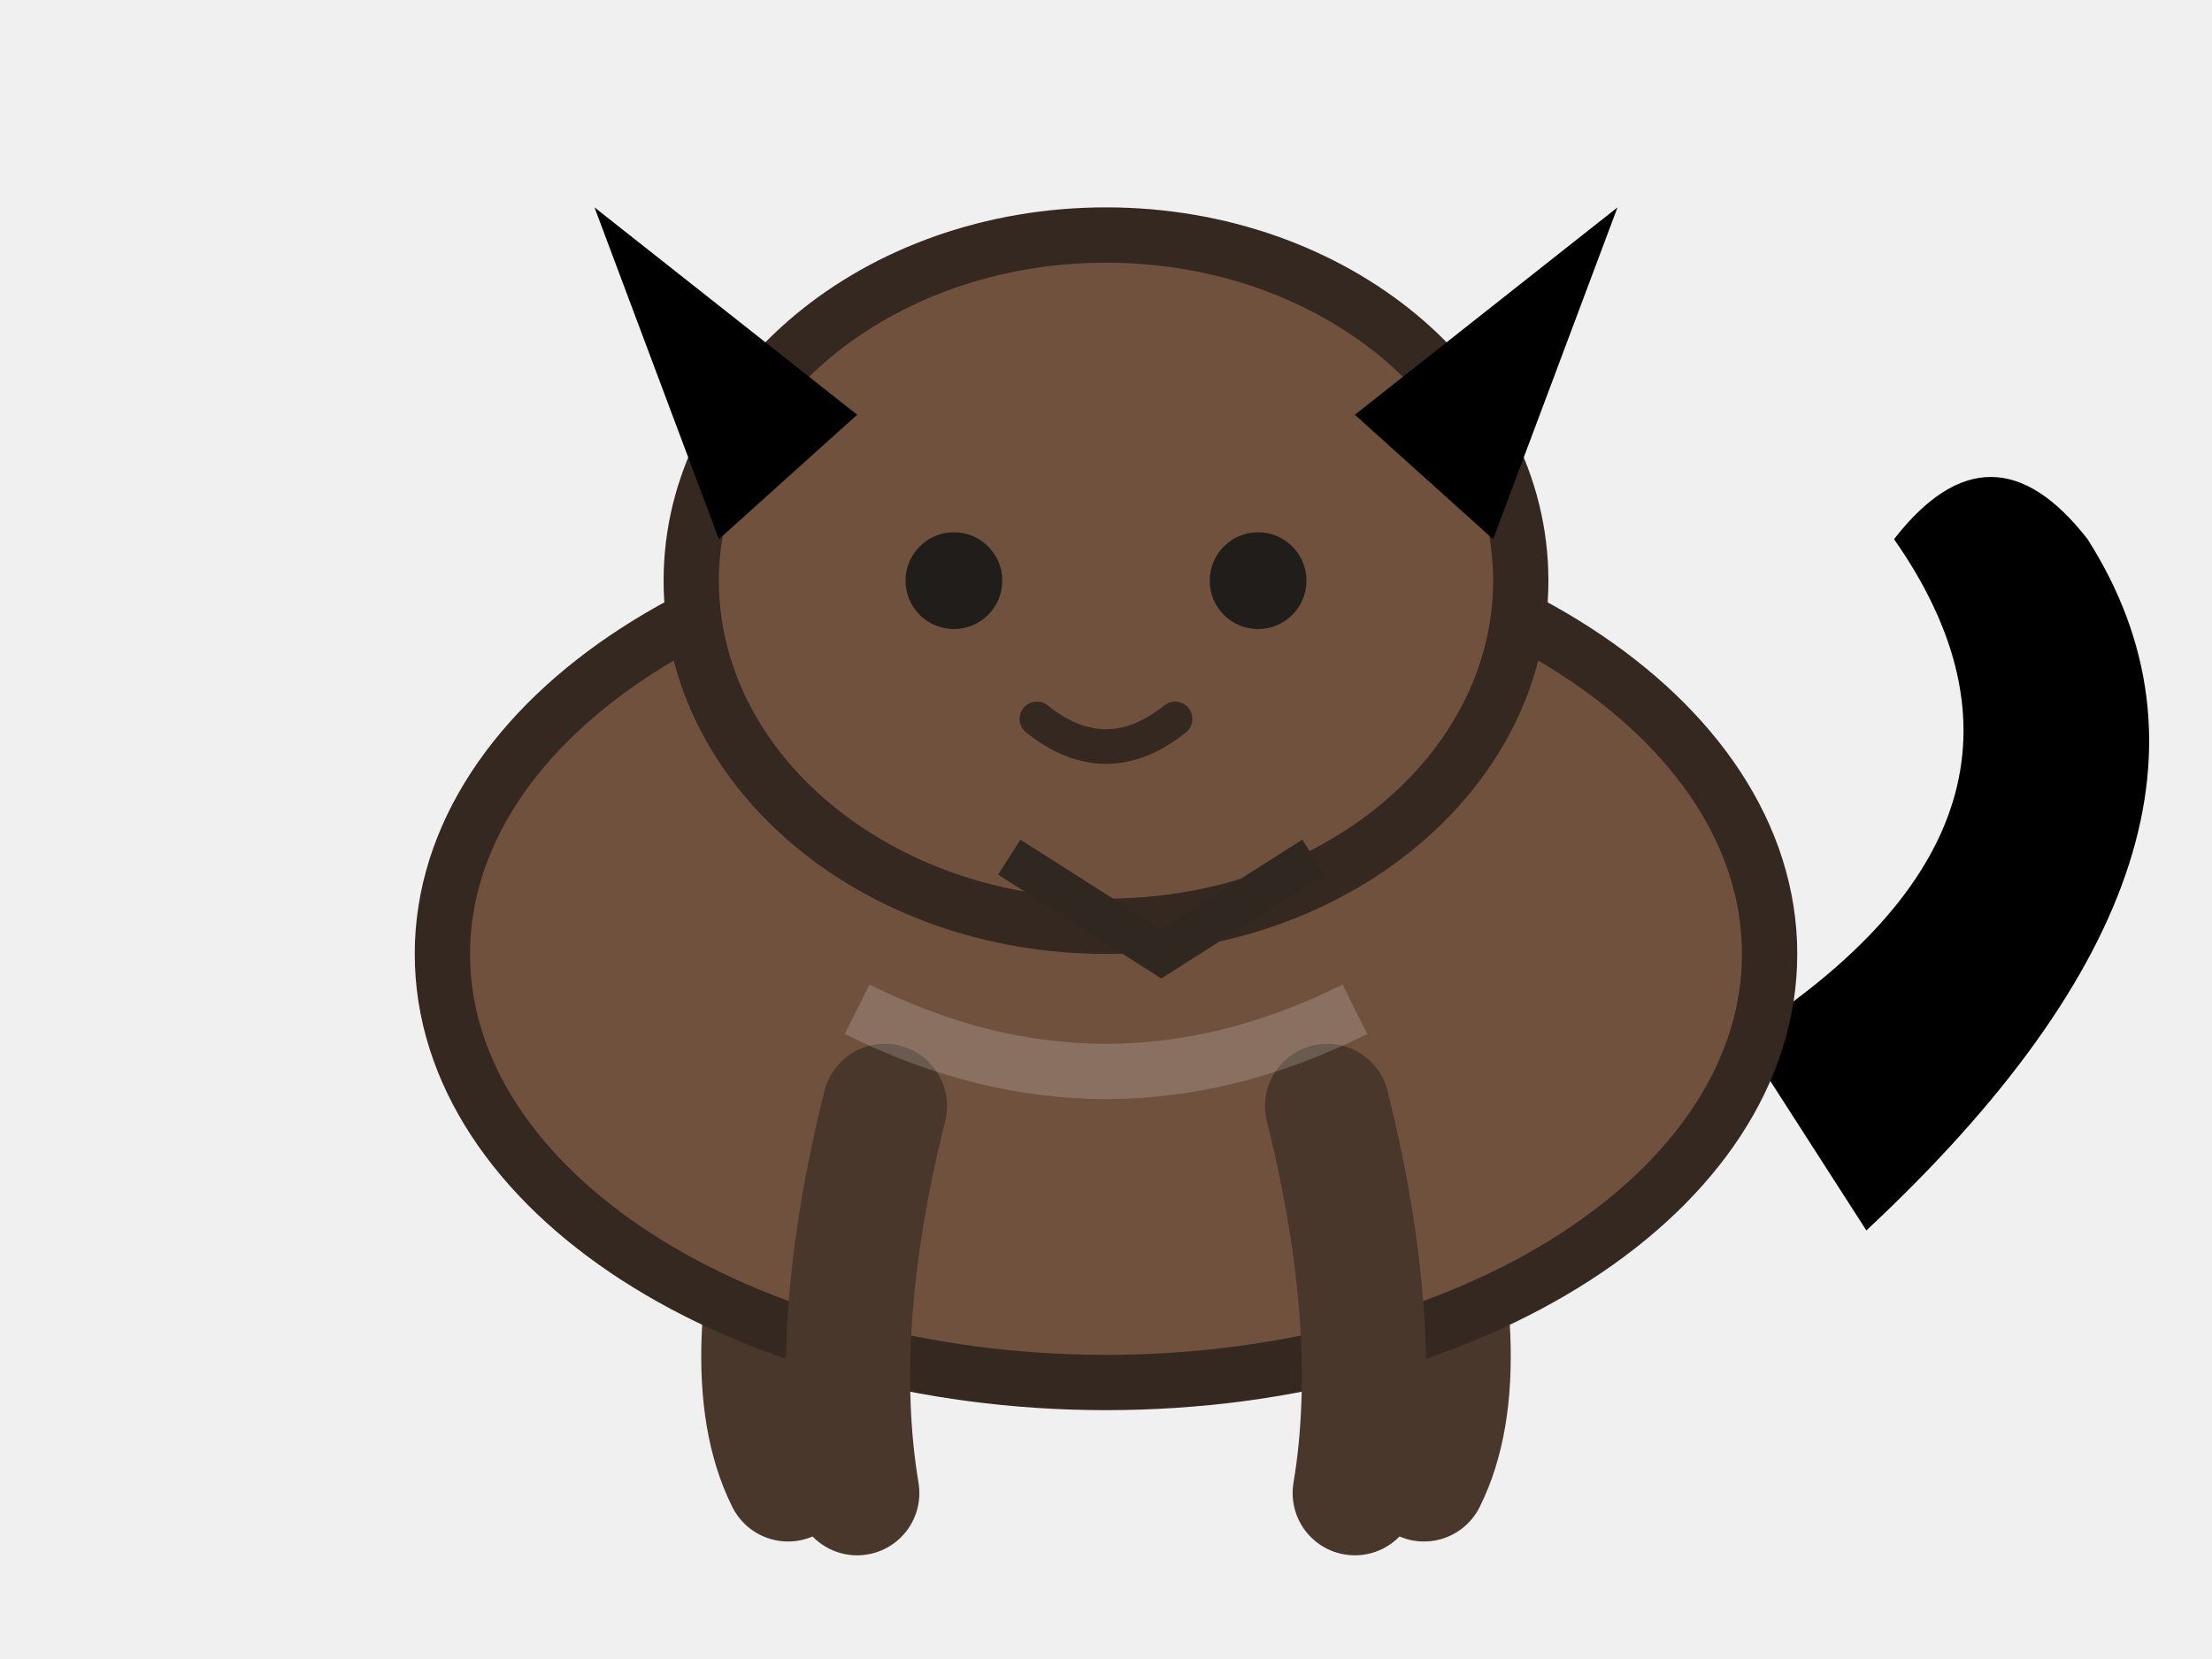
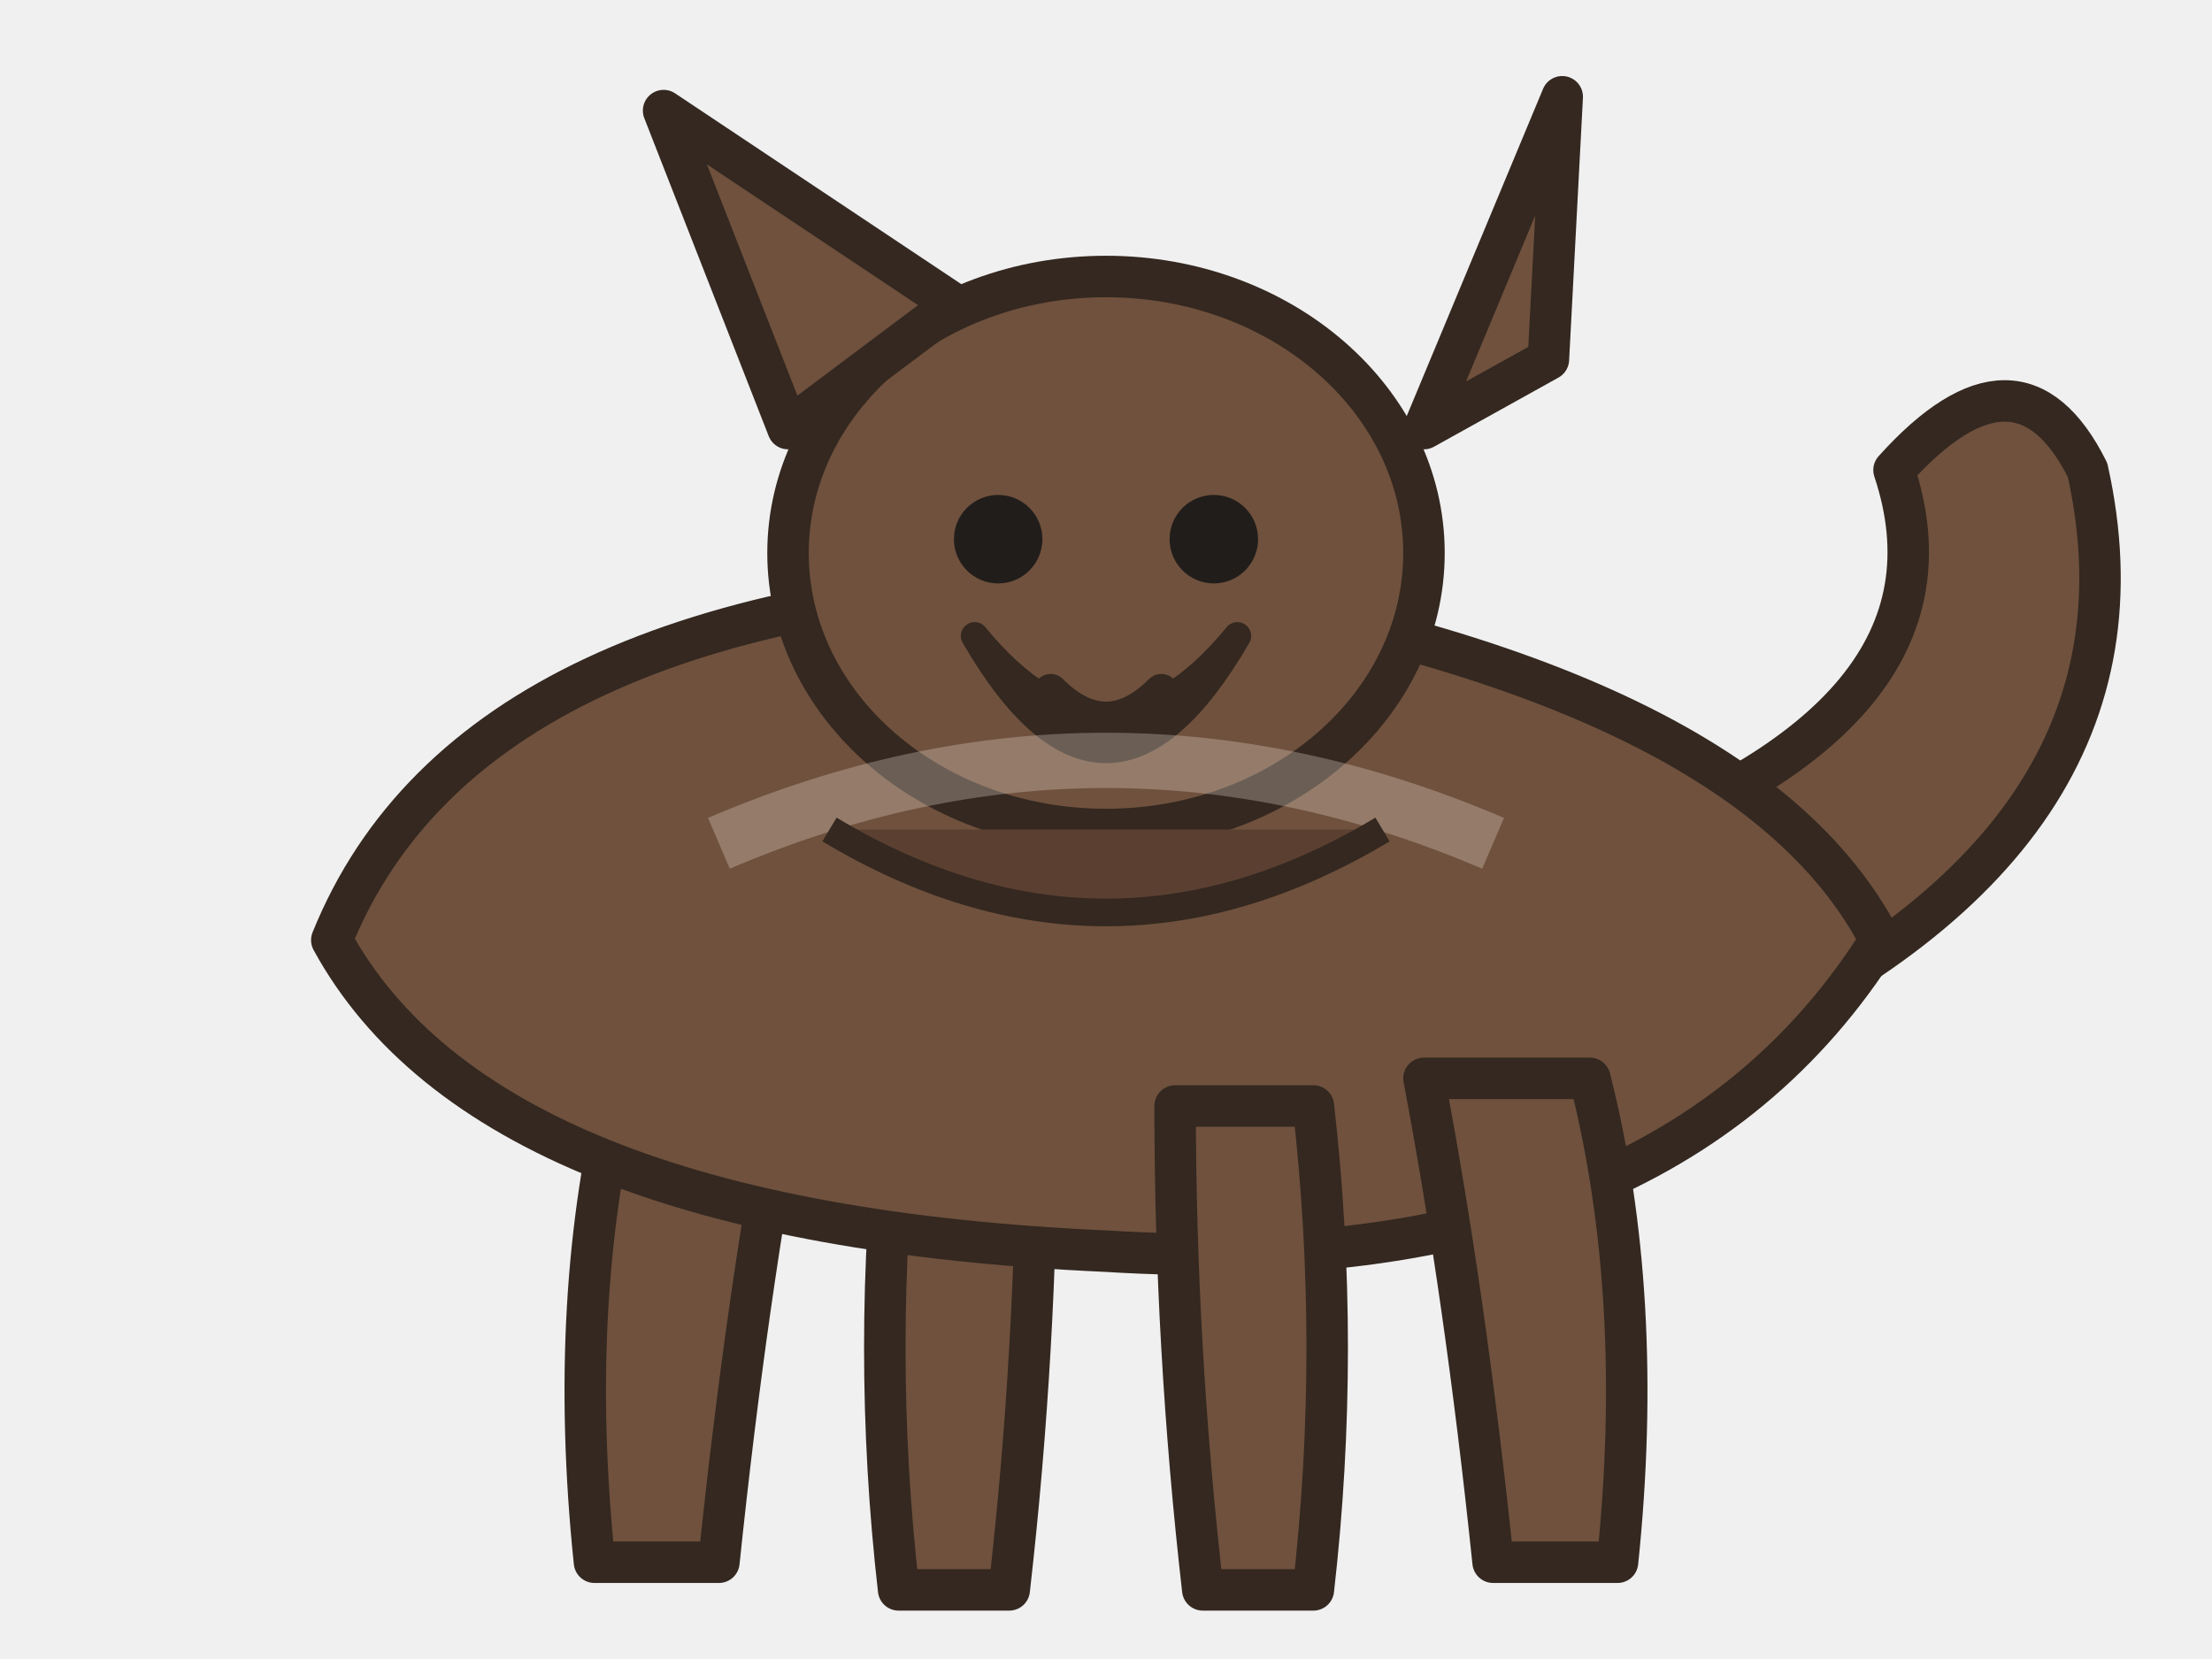
<svg xmlns="http://www.w3.org/2000/svg" viewBox="0 0 160 120" role="img" aria-label="wolf pet master artwork">
  <g id="pet-root">
    <g id="tail">
-       <path d="M135 89 Q165 61 151 39 Q144 30 137 39 Q151 59 126 75" />
+       <path d="M123 76 Q157 61 151 34 Q146 24 137 34 Q143 52 114 62 Z" fill="#6f513d" stroke="#342820" stroke-width="3" stroke-linejoin="round" />
    </g>
    <g id="hind-legs">
-       <path d="M58 82 Q53 99 57 107" fill="none" stroke="#49372b" stroke-width="9" stroke-linecap="round" />
-       <path d="M102 82 Q107 99 103 107" fill="none" stroke="#49372b" stroke-width="9" stroke-linecap="round" />
+       <path d="M45 78 Q41 93.8 43 113.0 L52 113.0 Q54 93.8 57 78 Z" fill="#6f513d" stroke="#342820" stroke-width="3" stroke-linejoin="round" />
+       <path d="M65 80 Q63 97.5 65 115.0 L73 115.0 Q75 97.5 75 80 Z" fill="#6f513d" stroke="#342820" stroke-width="3" stroke-linejoin="round" />
    </g>
    <g id="body">
-       <ellipse cx="80" cy="69" rx="48" ry="31" fill="#6f513d" stroke="#342820" stroke-width="4" />
+       <path d="M 24 68 Q 34.1 43.0 80 41.8 Q 125.9 48.5 136 68 Q 120.3 93.0 80 90.5 Q 35.2 88.5 24 68 Z" fill="#6f513d" stroke="#342820" stroke-width="3" stroke-linejoin="round" />
    </g>
    <g id="front-legs">
-       <path d="M64 80 Q60 96 62 108" fill="none" stroke="#49372b" stroke-width="9" stroke-linecap="round" />
-       <path d="M96 80 Q100 96 98 108" fill="none" stroke="#49372b" stroke-width="9" stroke-linecap="round" />
+       <path d="M85 80 Q85 97.5 87 115.0 L95 115.0 Q97 97.5 95 80 Z" fill="#6f513d" stroke="#342820" stroke-width="3" stroke-linejoin="round" />
+       <path d="M103 78 Q106 93.8 108 113.0 L117 113.0 Q119 93.8 115 78 Z" fill="#6f513d" stroke="#342820" stroke-width="3" stroke-linejoin="round" />
    </g>
    <g id="neck">
-       <path d="M60 54 Q62 33 80 29 Q98 33 100 54" fill="#6f513d" stroke="#342820" stroke-width="4" />
+       <path d="M 65.0 55 Q 67.3 28.0 80 28.0 Q 92.7 28.0 95.0 55 Z" fill="#6f513d" stroke="#342820" stroke-width="3" stroke-linejoin="round" />
    </g>
    <g id="head">
-       <ellipse cx="80" cy="42" rx="30" ry="25" fill="#6f513d" stroke="#342820" stroke-width="4" />
-       <path d="M52 39 L43 15 L62 30 Z" />
-       <path d="M108 39 L117 15 L98 30 Z" />
+       <ellipse cx="80" cy="40" rx="23" ry="20" fill="#6f513d" stroke="#342820" stroke-width="3" />
+       <path d="M57 31 L48 8 L69 22 Z" fill="#6f513d" stroke="#342820" stroke-width="3" stroke-linejoin="round" />
+       <path d="M103 31 L113 7 L112 26 Z" fill="#6f513d" stroke="#342820" stroke-width="3" stroke-linejoin="round" />
+       <path d="M 70.5 46 Q80 57.6 89.5 46 Q80 62.4 70.5 46 Z" fill="#d7b89a" stroke="#342820" stroke-width="2" stroke-linejoin="round" />
    </g>
    <g id="face">
-       <circle cx="69" cy="42" r="3.5" fill="#211d1b" />
-       <circle cx="91" cy="42" r="3.5" fill="#211d1b" />
-       <path d="M75 52 Q80 56 85 52" fill="none" stroke="#342820" stroke-width="2.5" stroke-linecap="round" />
+       <circle cx="72.2" cy="39" r="3.2" fill="#211d1b" />
+       <circle cx="87.8" cy="39" r="3.2" fill="#211d1b" />
+       <path d="M76 50 Q80 54 84 50" fill="none" stroke="#342820" stroke-width="2.5" stroke-linecap="round" />
    </g>
    <g id="species-surface">
-       <path d="M73 62 L84 69 L95 62" fill="none" stroke="#302820" stroke-width="3" />
+       <path d="M52 61 Q80 49 108 61" fill="none" stroke="#f4eadf" stroke-width="4" opacity=".28" />
    </g>
    <g id="markings">
-       <path d="M62 73 Q80 82 98 73" fill="none" stroke="#ffffff" stroke-opacity=".18" stroke-width="4" />
+       <path d="M60 60 Q80 72 100 60" fill="#5b4032" stroke="#342820" stroke-width="2" stroke-linejoin="round" />
    </g>
  </g>
</svg>
